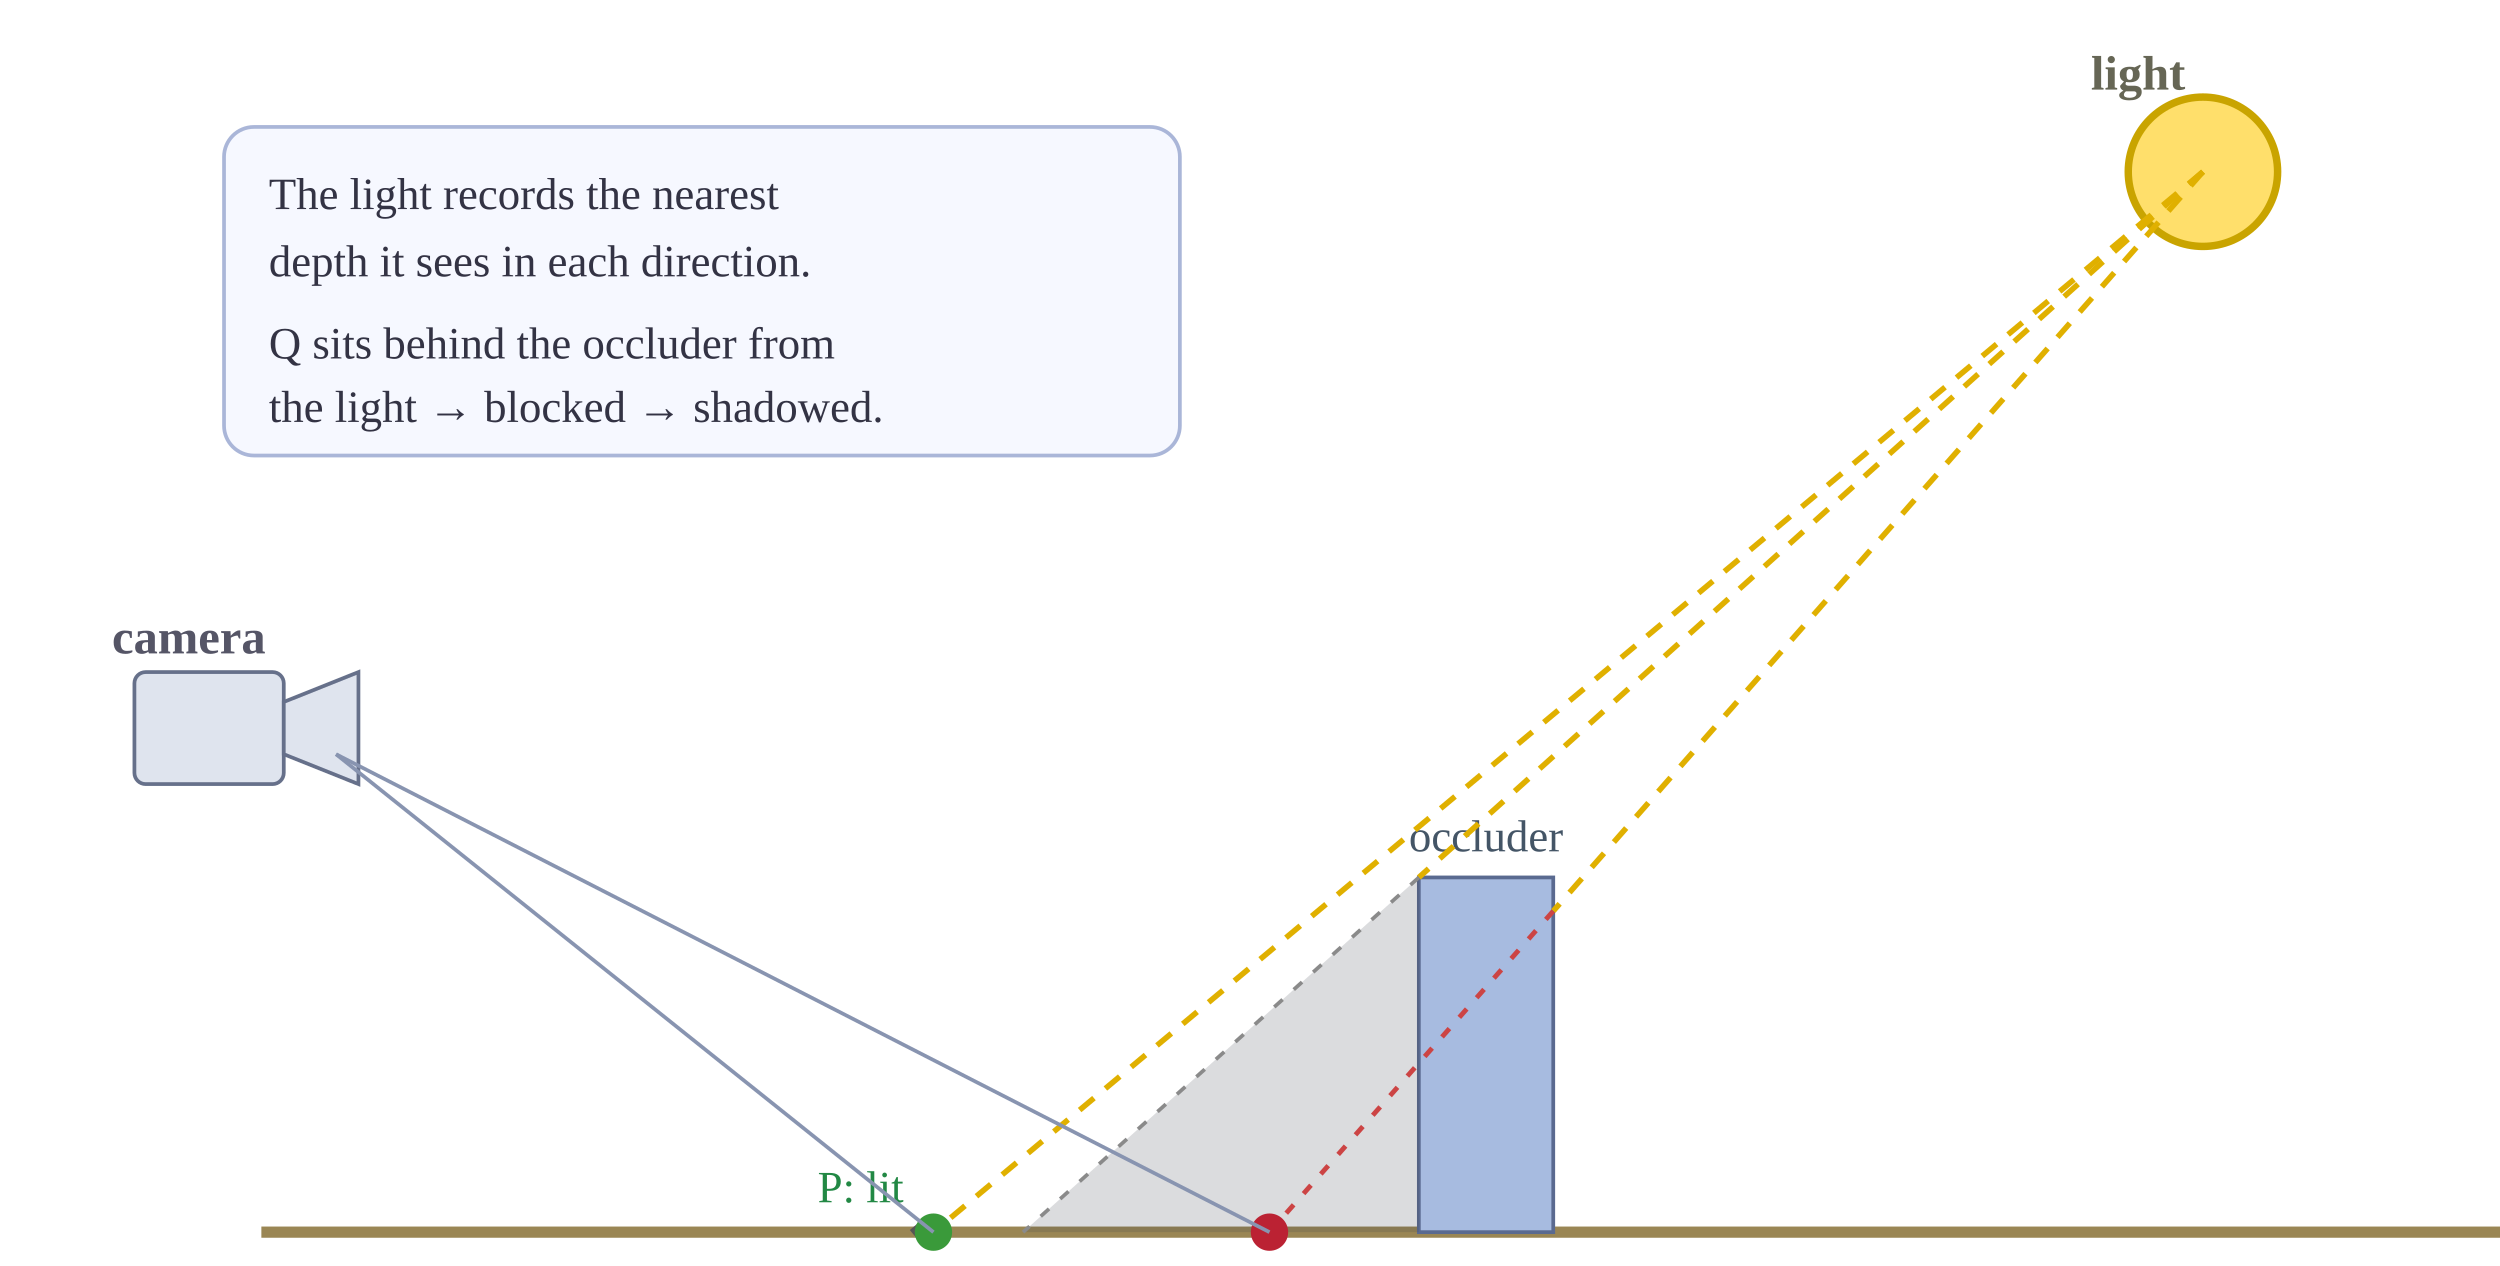
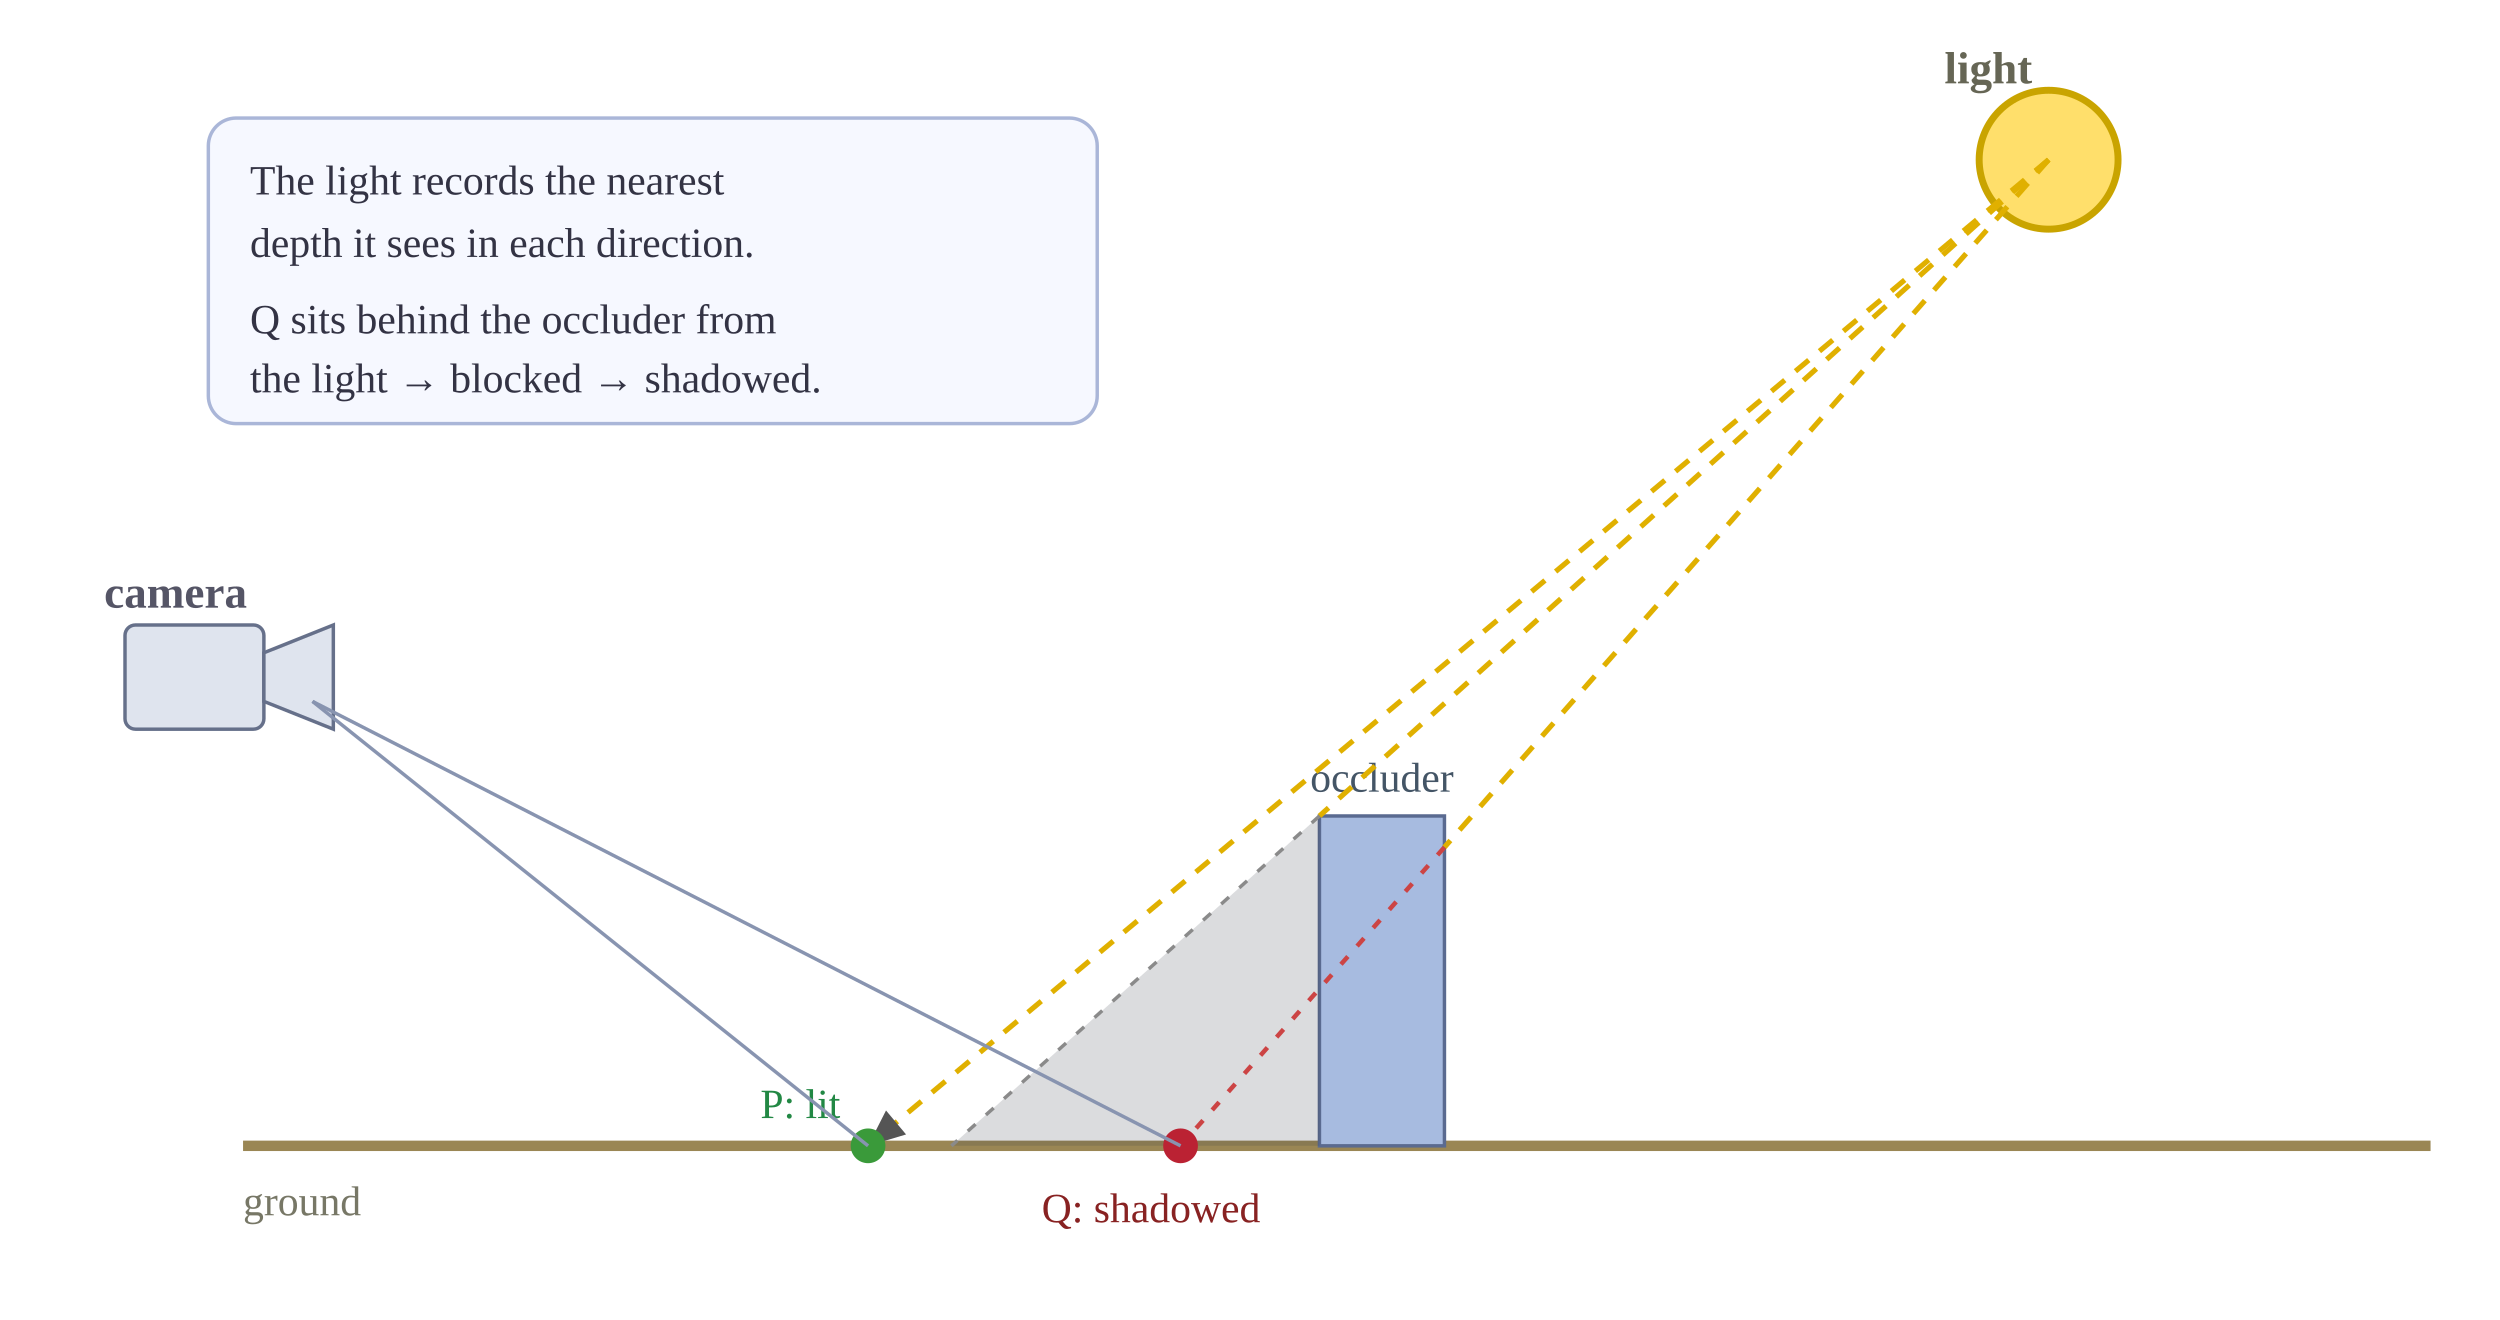
- <svg xmlns="http://www.w3.org/2000/svg" aria-label="The camera and the light each view the scene; a point is in shadow when the light's nearest-depth record shows something closer than that point." role="img" viewbox="0 0 720 380">
+ <svg xmlns="http://www.w3.org/2000/svg" viewBox="0 0 720 380" role="img" aria-label="The camera and the light each view the scene; a point is in shadow when the light's nearest-depth record shows something closer than that point.">
  <defs>
-     <marker id="s-ah" markerheight="9" markerwidth="9" orient="auto" refx="7" refy="3">
+     <marker id="s-ah" markerWidth="9" markerHeight="9" refX="7" refY="3" orient="auto">
      <path d="M0,0 L7,3 L0,6 Z" fill="#555" />
    </marker>
  </defs>
-   <line stroke="#9a8654" stroke-width="3" x1="70" x2="700" y1="330" y2="330" />
-   <text fill="#776" font-size="12" x="70" y="350">ground</text>
-   <circle cx="590" cy="46" fill="#ffdf6b" r="20" stroke="#c9a400" stroke-width="2" />
-   <text fill="#665" font-size="13" font-weight="bold" x="560" y="24">light</text>
-   <rect fill="#a7bbe0" height="95" stroke="#5a6a90" width="36" x="380" y="235" />
-   <text fill="#456" font-size="12" text-anchor="middle" x="398" y="228">occluder</text>
-   <polygon fill="#3a3f4a" fill-opacity="0.18" points="380,330 274,330 380,235" />
-   <line stroke="#e0b000" stroke-dasharray="5,4" stroke-width="1.5" x1="590" x2="380" y1="46" y2="235" />
-   <line stroke="#8a8a8a" stroke-dasharray="3,4" stroke-width="1" x1="380" x2="274" y1="235" y2="330" />
-   <line marker-end="url(#s-ah)" stroke="#e0b000" stroke-dasharray="5,4" stroke-width="1.5" x1="590" x2="250" y1="46" y2="330" />
-   <circle cx="250" cy="330" fill="#3a9a3a" r="5" />
-   <text fill="#284" font-size="12" text-anchor="end" x="242" y="322">P: lit</text>
-   <line stroke="#e0b000" stroke-dasharray="5,4" stroke-width="1.5" x1="590" x2="416" y1="46" y2="244" />
-   <line stroke="#cc4444" stroke-dasharray="3,4" stroke-width="1.3" x1="416" x2="340" y1="244" y2="330" />
-   <circle cx="340" cy="330" fill="#b23" r="5" />
-   <text fill="#822" font-size="12" x="300" y="352">Q: shadowed</text>
-   <rect fill="#dfe4ee" height="30" rx="3" stroke="#66708a" width="40" x="36" y="180" />
-   <polygon fill="#dfe4ee" points="76,188 96,180 96,210 76,202" stroke="#66708a" />
-   <text fill="#556" font-size="13" font-weight="bold" x="30" y="175">camera</text>
-   <line stroke="#8894b0" stroke-width="1" x1="90" x2="250" y1="202" y2="330" />
-   <line stroke="#8894b0" stroke-width="1" x1="90" x2="340" y1="202" y2="330" />
-   <rect fill="#f6f8ff" height="88" rx="8" stroke="#aab6d8" width="256" x="60" y="34" />
-   <text fill="#334" font-size="12" x="72" y="56">The light records the nearest</text>
-   <text fill="#334" font-size="12" x="72" y="74">depth it sees in each direction.</text>
-   <text fill="#334" font-size="12" x="72" y="96">Q sits behind the occluder from</text>
-   <text fill="#334" font-size="12" x="72" y="113">the light → blocked → shadowed.</text>
+   <line x1="70" y1="330" x2="700" y2="330" stroke="#9a8654" stroke-width="3" />
+   <text x="70" y="350" font-size="12" fill="#776">ground</text>
+   <circle cx="590" cy="46" r="20" fill="#ffdf6b" stroke="#c9a400" stroke-width="2" />
+   <text x="560" y="24" font-size="13" font-weight="bold" fill="#665">light</text>
+   <rect x="380" y="235" width="36" height="95" fill="#a7bbe0" stroke="#5a6a90" />
+   <text x="398" y="228" font-size="12" fill="#456" text-anchor="middle">occluder</text>
+   <polygon points="380,330 274,330 380,235" fill="#3a3f4a" fill-opacity="0.18" />
+   <line x1="590" y1="46" x2="380" y2="235" stroke="#e0b000" stroke-width="1.5" stroke-dasharray="5,4" />
+   <line x1="380" y1="235" x2="274" y2="330" stroke="#8a8a8a" stroke-width="1" stroke-dasharray="3,4" />
+   <line x1="590" y1="46" x2="250" y2="330" stroke="#e0b000" stroke-width="1.5" stroke-dasharray="5,4" marker-end="url(#s-ah)" />
+   <circle cx="250" cy="330" r="5" fill="#3a9a3a" />
+   <text x="242" y="322" font-size="12" fill="#284" text-anchor="end">P: lit</text>
+   <line x1="590" y1="46" x2="416" y2="244" stroke="#e0b000" stroke-width="1.5" stroke-dasharray="5,4" />
+   <line x1="416" y1="244" x2="340" y2="330" stroke="#cc4444" stroke-width="1.3" stroke-dasharray="3,4" />
+   <circle cx="340" cy="330" r="5" fill="#b23" />
+   <text x="300" y="352" font-size="12" fill="#822">Q: shadowed</text>
+   <rect x="36" y="180" width="40" height="30" rx="3" fill="#dfe4ee" stroke="#66708a" />
+   <polygon points="76,188 96,180 96,210 76,202" fill="#dfe4ee" stroke="#66708a" />
+   <text x="30" y="175" font-size="13" font-weight="bold" fill="#556">camera</text>
+   <line x1="90" y1="202" x2="250" y2="330" stroke="#8894b0" stroke-width="1" />
+   <line x1="90" y1="202" x2="340" y2="330" stroke="#8894b0" stroke-width="1" />
+   <rect x="60" y="34" width="256" height="88" rx="8" fill="#f6f8ff" stroke="#aab6d8" />
+   <text x="72" y="56" font-size="12" fill="#334">The light records the nearest</text>
+   <text x="72" y="74" font-size="12" fill="#334">depth it sees in each direction.</text>
+   <text x="72" y="96" font-size="12" fill="#334">Q sits behind the occluder from</text>
+   <text x="72" y="113" font-size="12" fill="#334">the light → blocked → shadowed.</text>
</svg>
